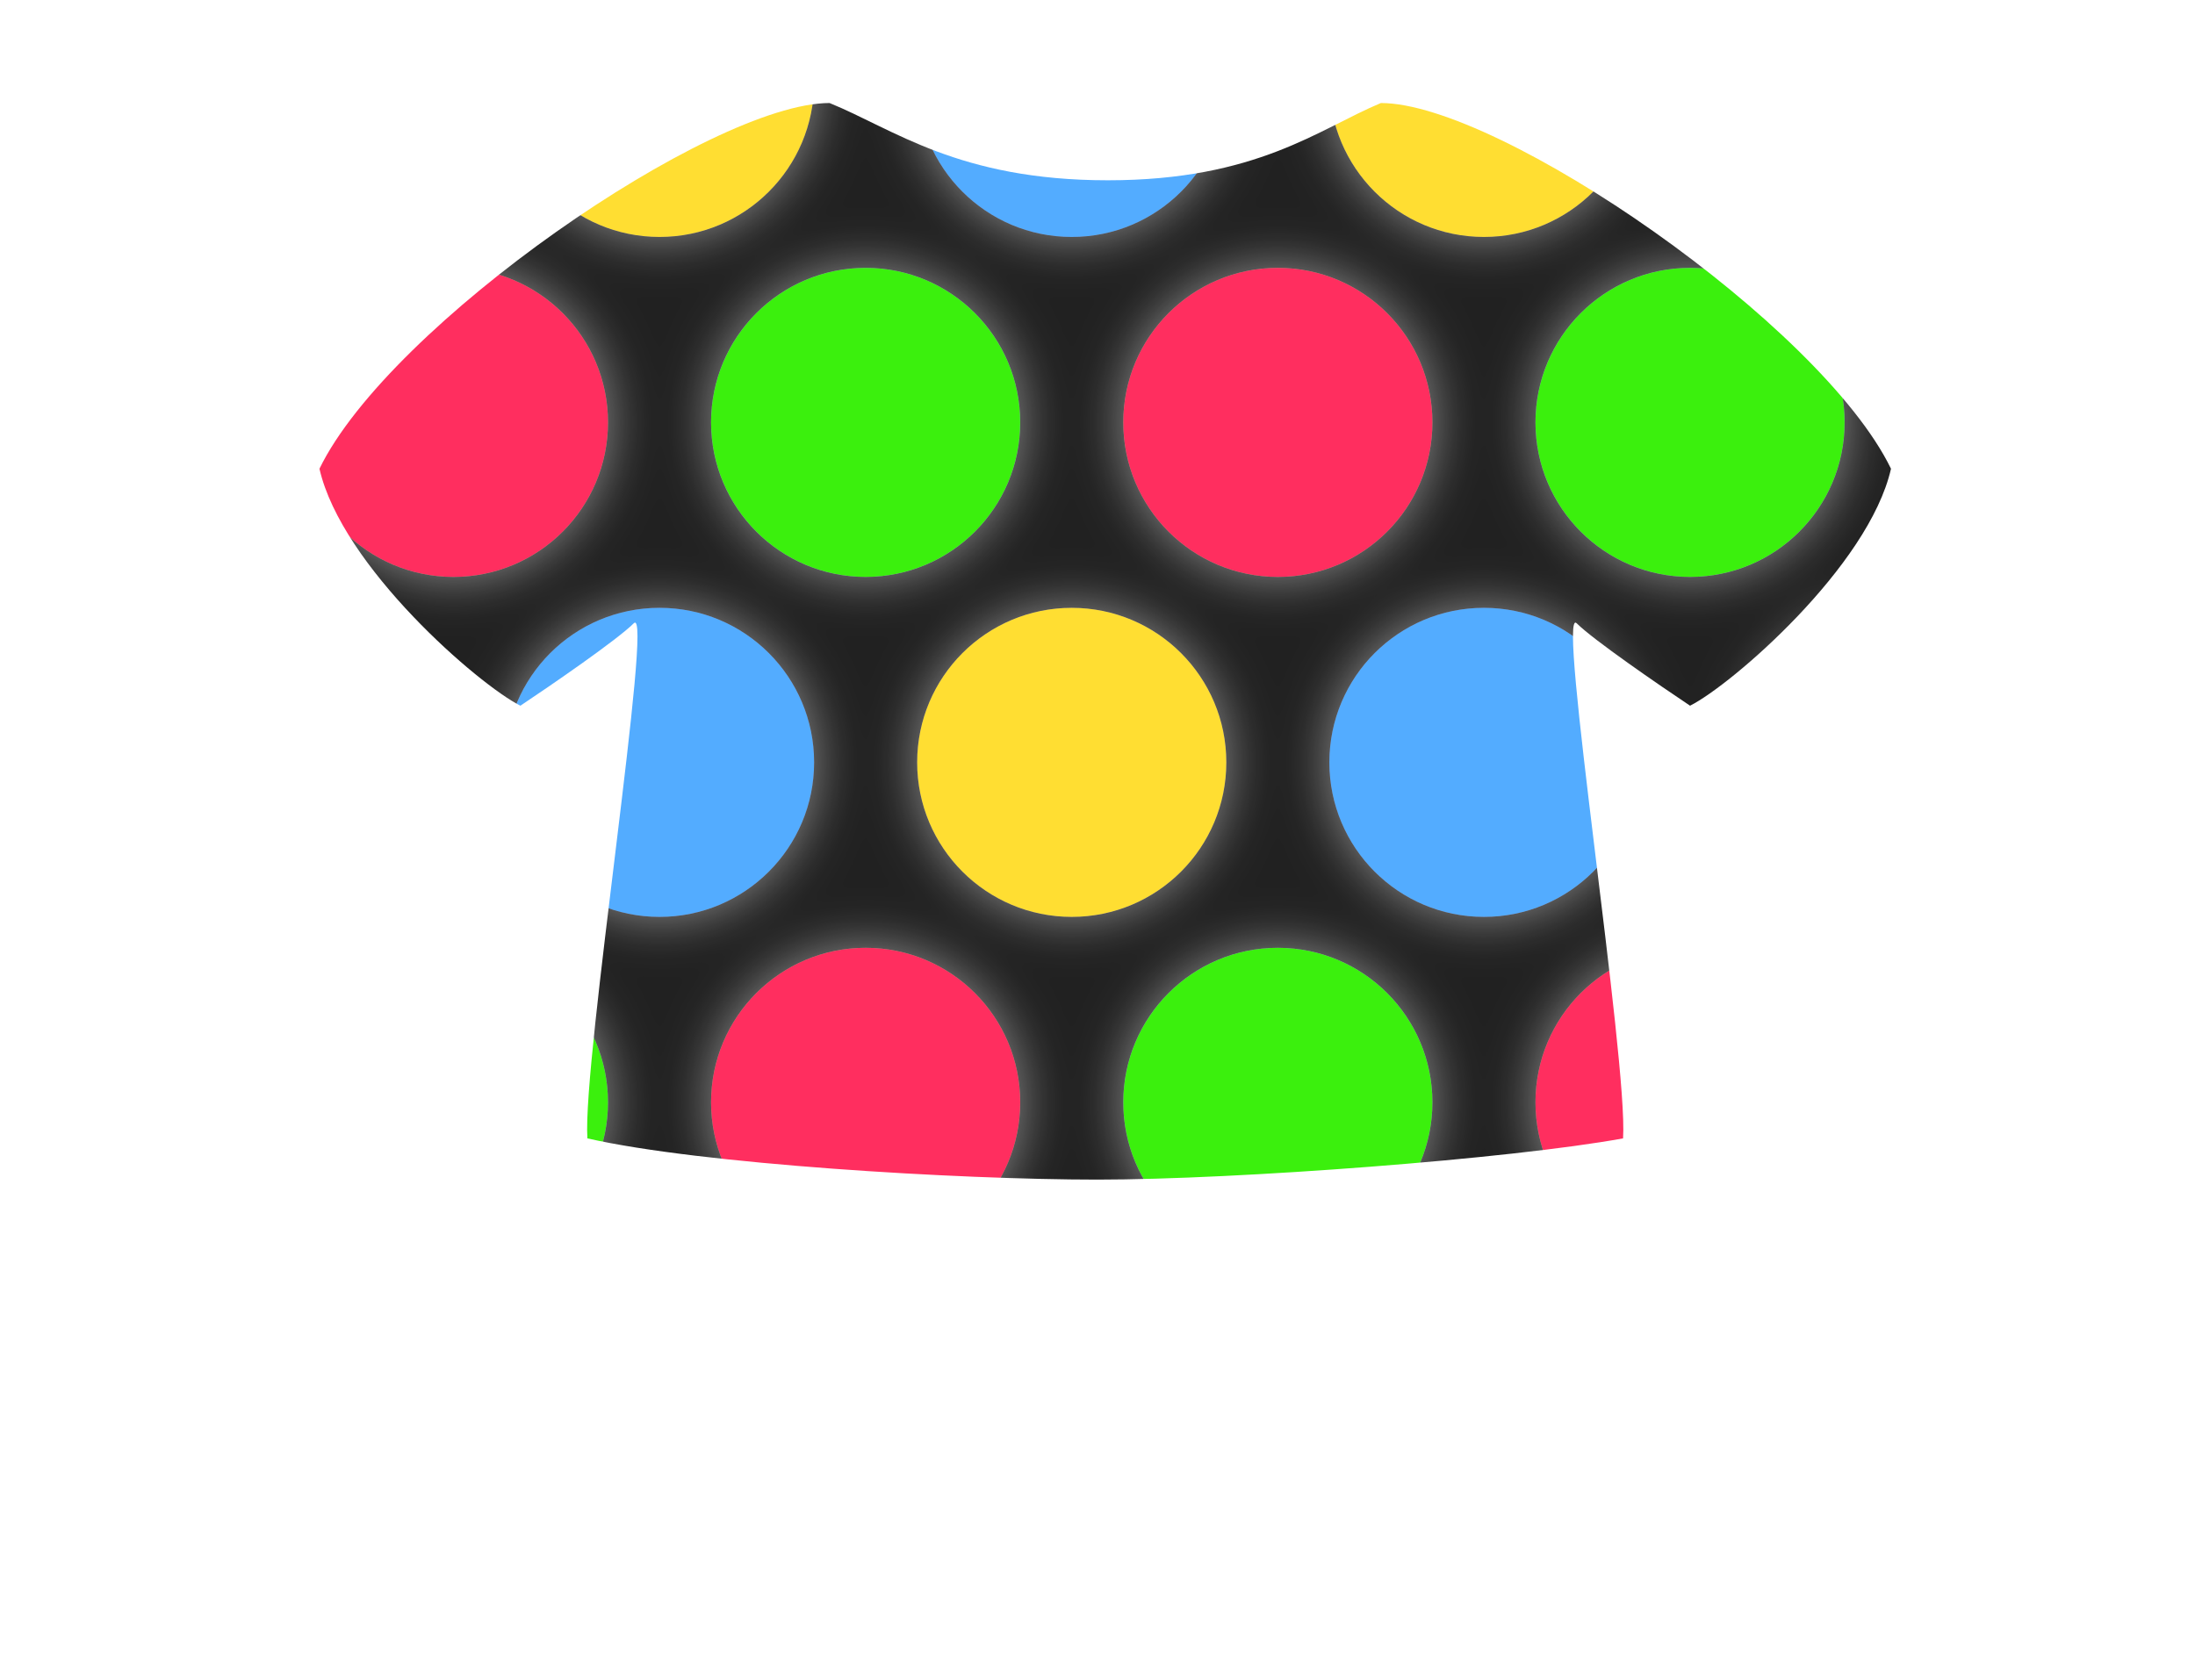
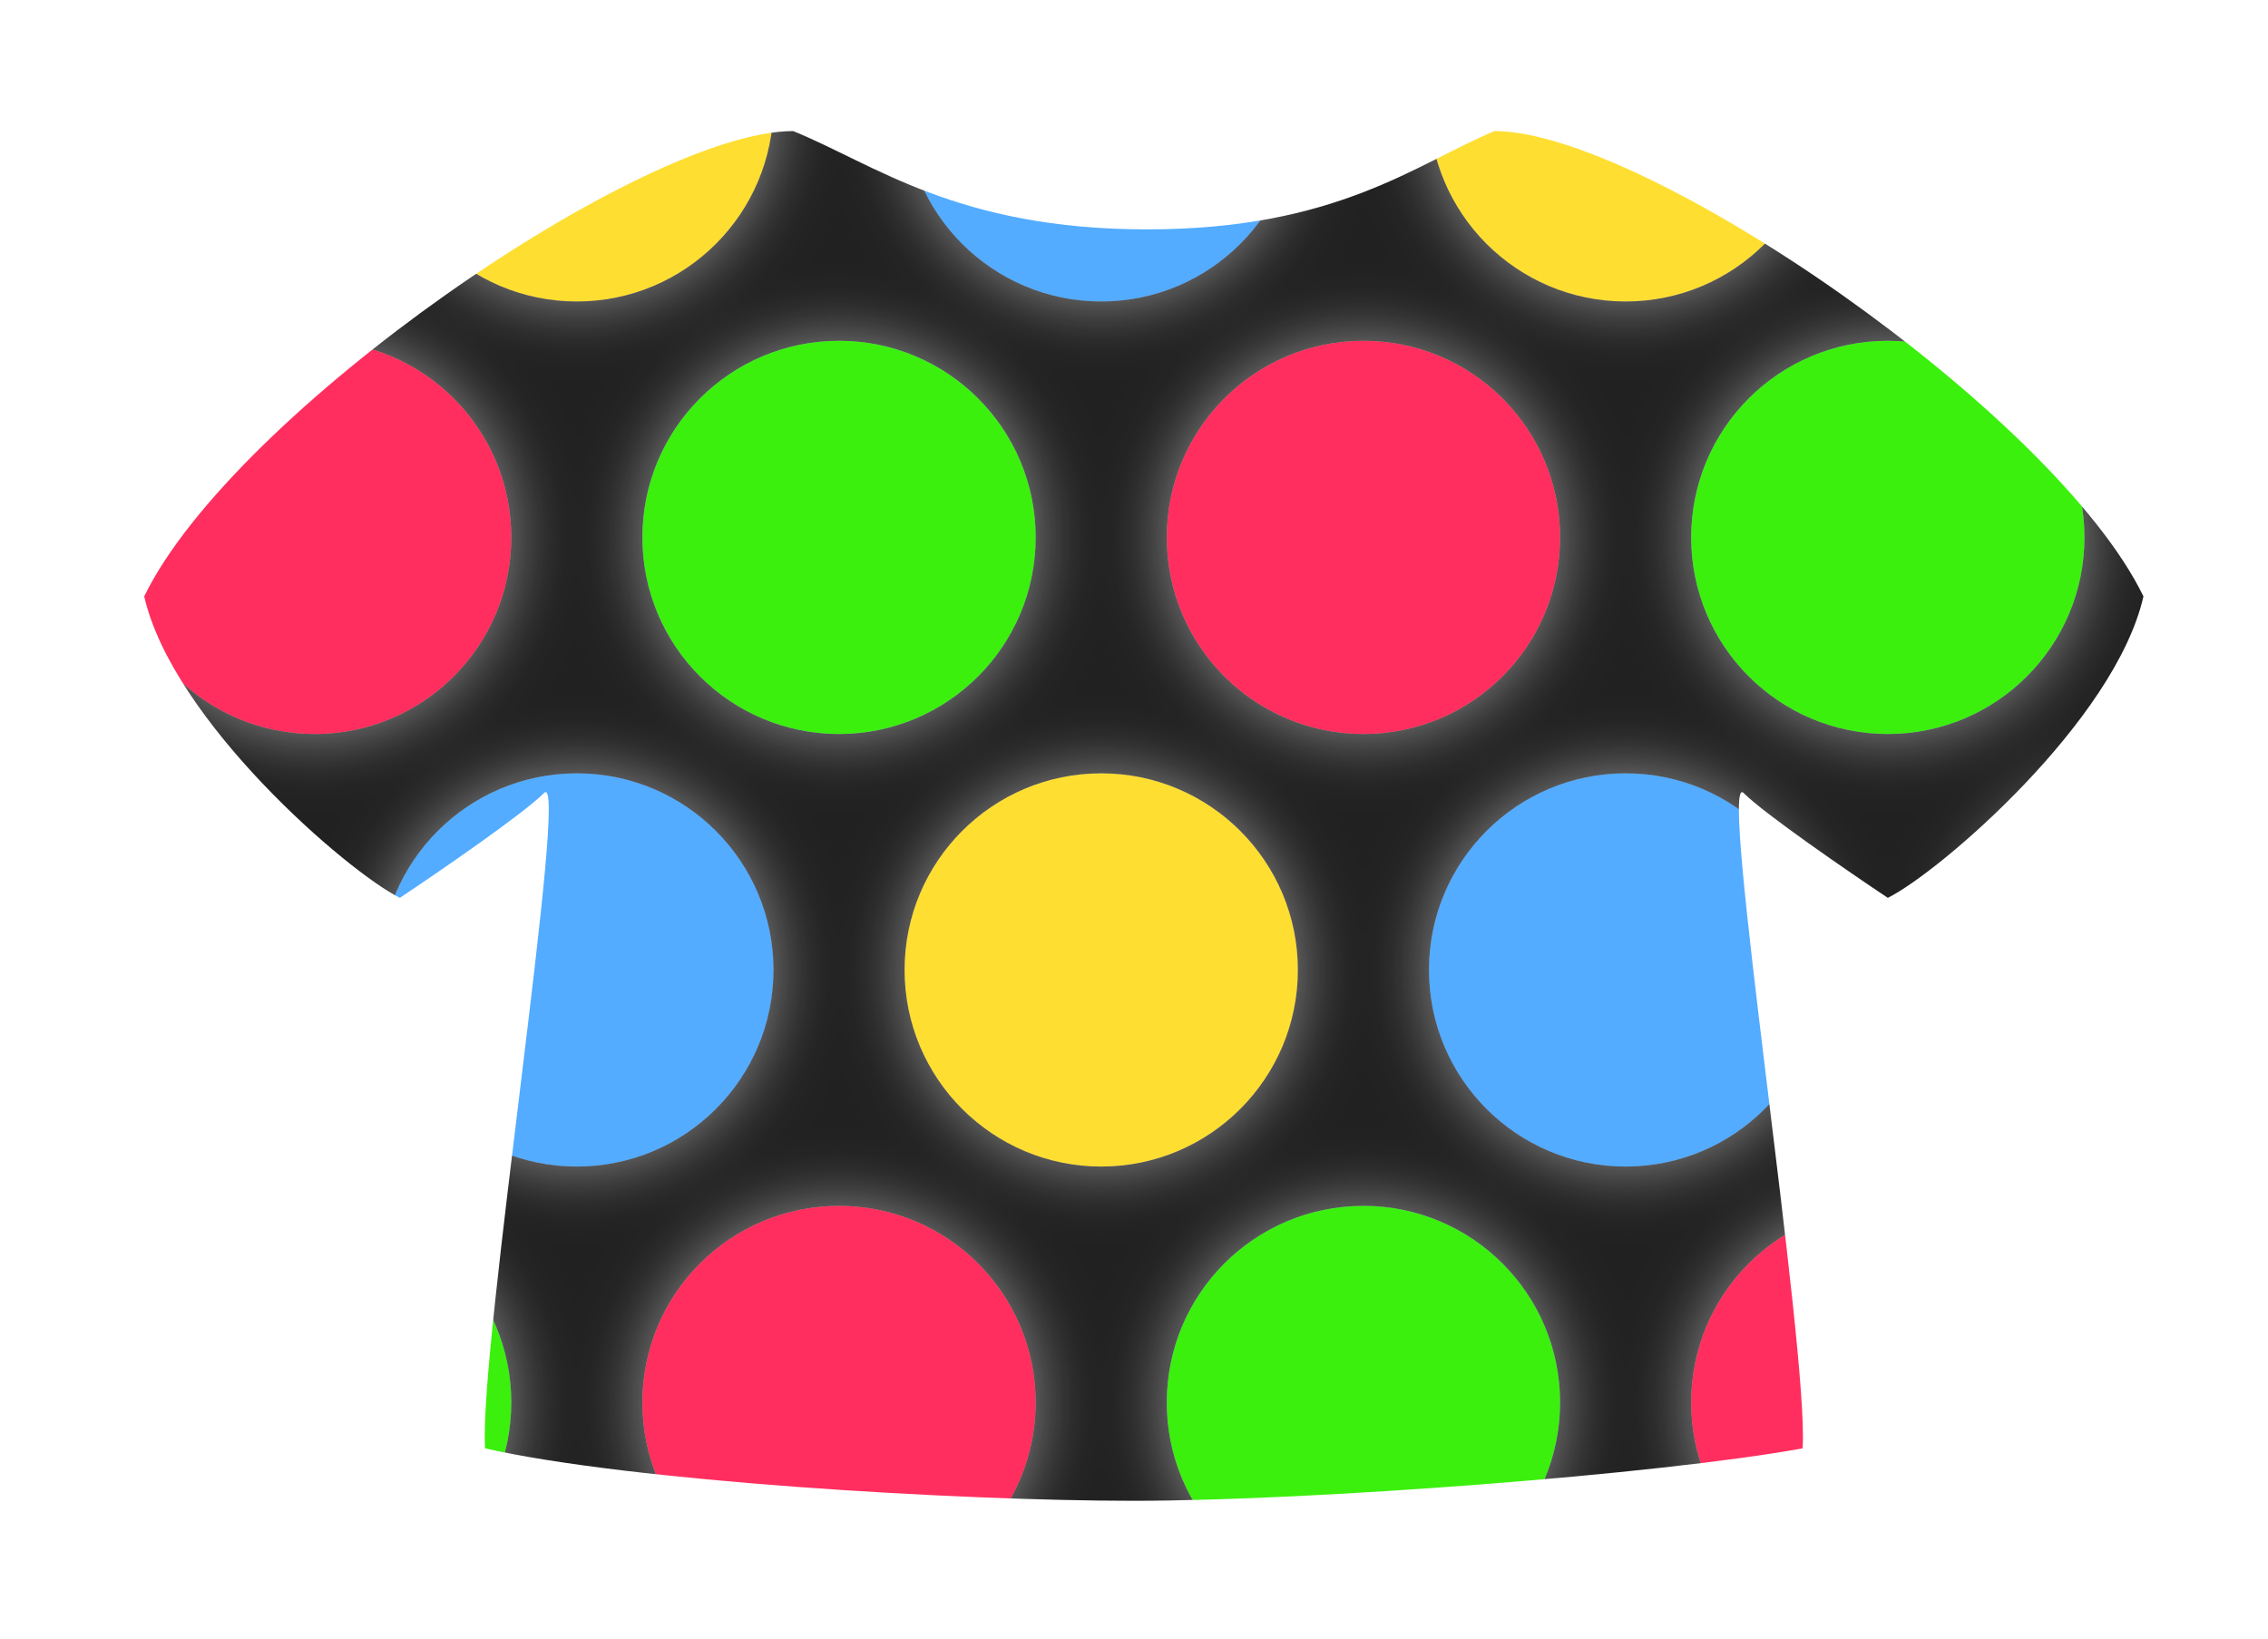
- <svg xmlns="http://www.w3.org/2000/svg" width="213" height="163" viewBox="0 0 213 163" fill="none">
-   <g mask="url(#mask0)">
-     <rect width="213" height="163" fill="#212121" />
+ <svg xmlns="http://www.w3.org/2000/svg" width="173" height="125" viewBox="0 0 173 125" fill="none">
+   <g mask="url(#mask0)" transform="translate(-20)">
+     <rect x="20" width="173" height="125" fill="#212121" />
    <g filter="url(#dropShadow)">
      <circle cx="44" cy="41" r="15" fill="#FF2D5F" />
      <circle cx="64" cy="74" r="15" fill="#53ACFF" />
      <circle cx="64" cy="8" r="15" fill="#FFDE31" />
      <circle cx="84" cy="41" r="15" fill="#3AF00D" />
      <circle cx="84" cy="107" r="15" fill="#FF2D5F" />
      <circle cx="44" cy="107" r="15" fill="#3AF00D" />
      <circle cx="104" cy="74" r="15" fill="#FFDE31" />
      <circle cx="104" cy="8" r="15" fill="#53ACFF" />
      <circle cx="124" cy="41" r="15" fill="#FF2D5F" />
      <circle cx="124" cy="107" r="15" fill="#3AF00D" />
      <circle cx="164" cy="107" r="15" fill="#FF2D5F" />
      <circle cx="144" cy="74" r="15" fill="#53ACFF" />
      <circle cx="144" cy="8" r="15" fill="#FFDE31" />
      <circle cx="164" cy="41" r="15" fill="#3AF00D" />
      <circle cx="184" cy="74" r="15" fill="#FFDE31" />
    </g>
  </g>
  <defs>
    <mask id="mask0" style="mask-type:alpha">
      <path d="M31 45.5C37.8 31.5 69 10 80.5 10C86.667 12.5 93 17.5 107.5 17.5C122 17.5 128 12.5 134 10C145.5 10 176.7 31.5 183.5 45.5C181.333 55 168 66.5 164 68.5C161 66.5 154.6 62.1 153 60.5C151 58.5 158 103 157.5 110.5C146.5 112.5 120.1 114.5 106.5 114.5C92.9 114.5 68 113 57 110.5C56.5 103 63.5 58.5 61.5 60.5C59.9 62.1 53.5 66.5 50.5 68.5C46.5 66.5 33.167 55 31 45.5Z" fill="black" />
    </mask>
    <filter id="dropShadow">
      <feGaussianBlur in="SourceAlpha" stdDeviation="2.5" />
      <feColorMatrix type="matrix" values="0 0 0 0 1 0 0 0 0 1 0 0 0 0 1 0 0 0 0.5 0" />
      <feBlend mode="normal" in="SourceGraphic" />
    </filter>
  </defs>
</svg>
